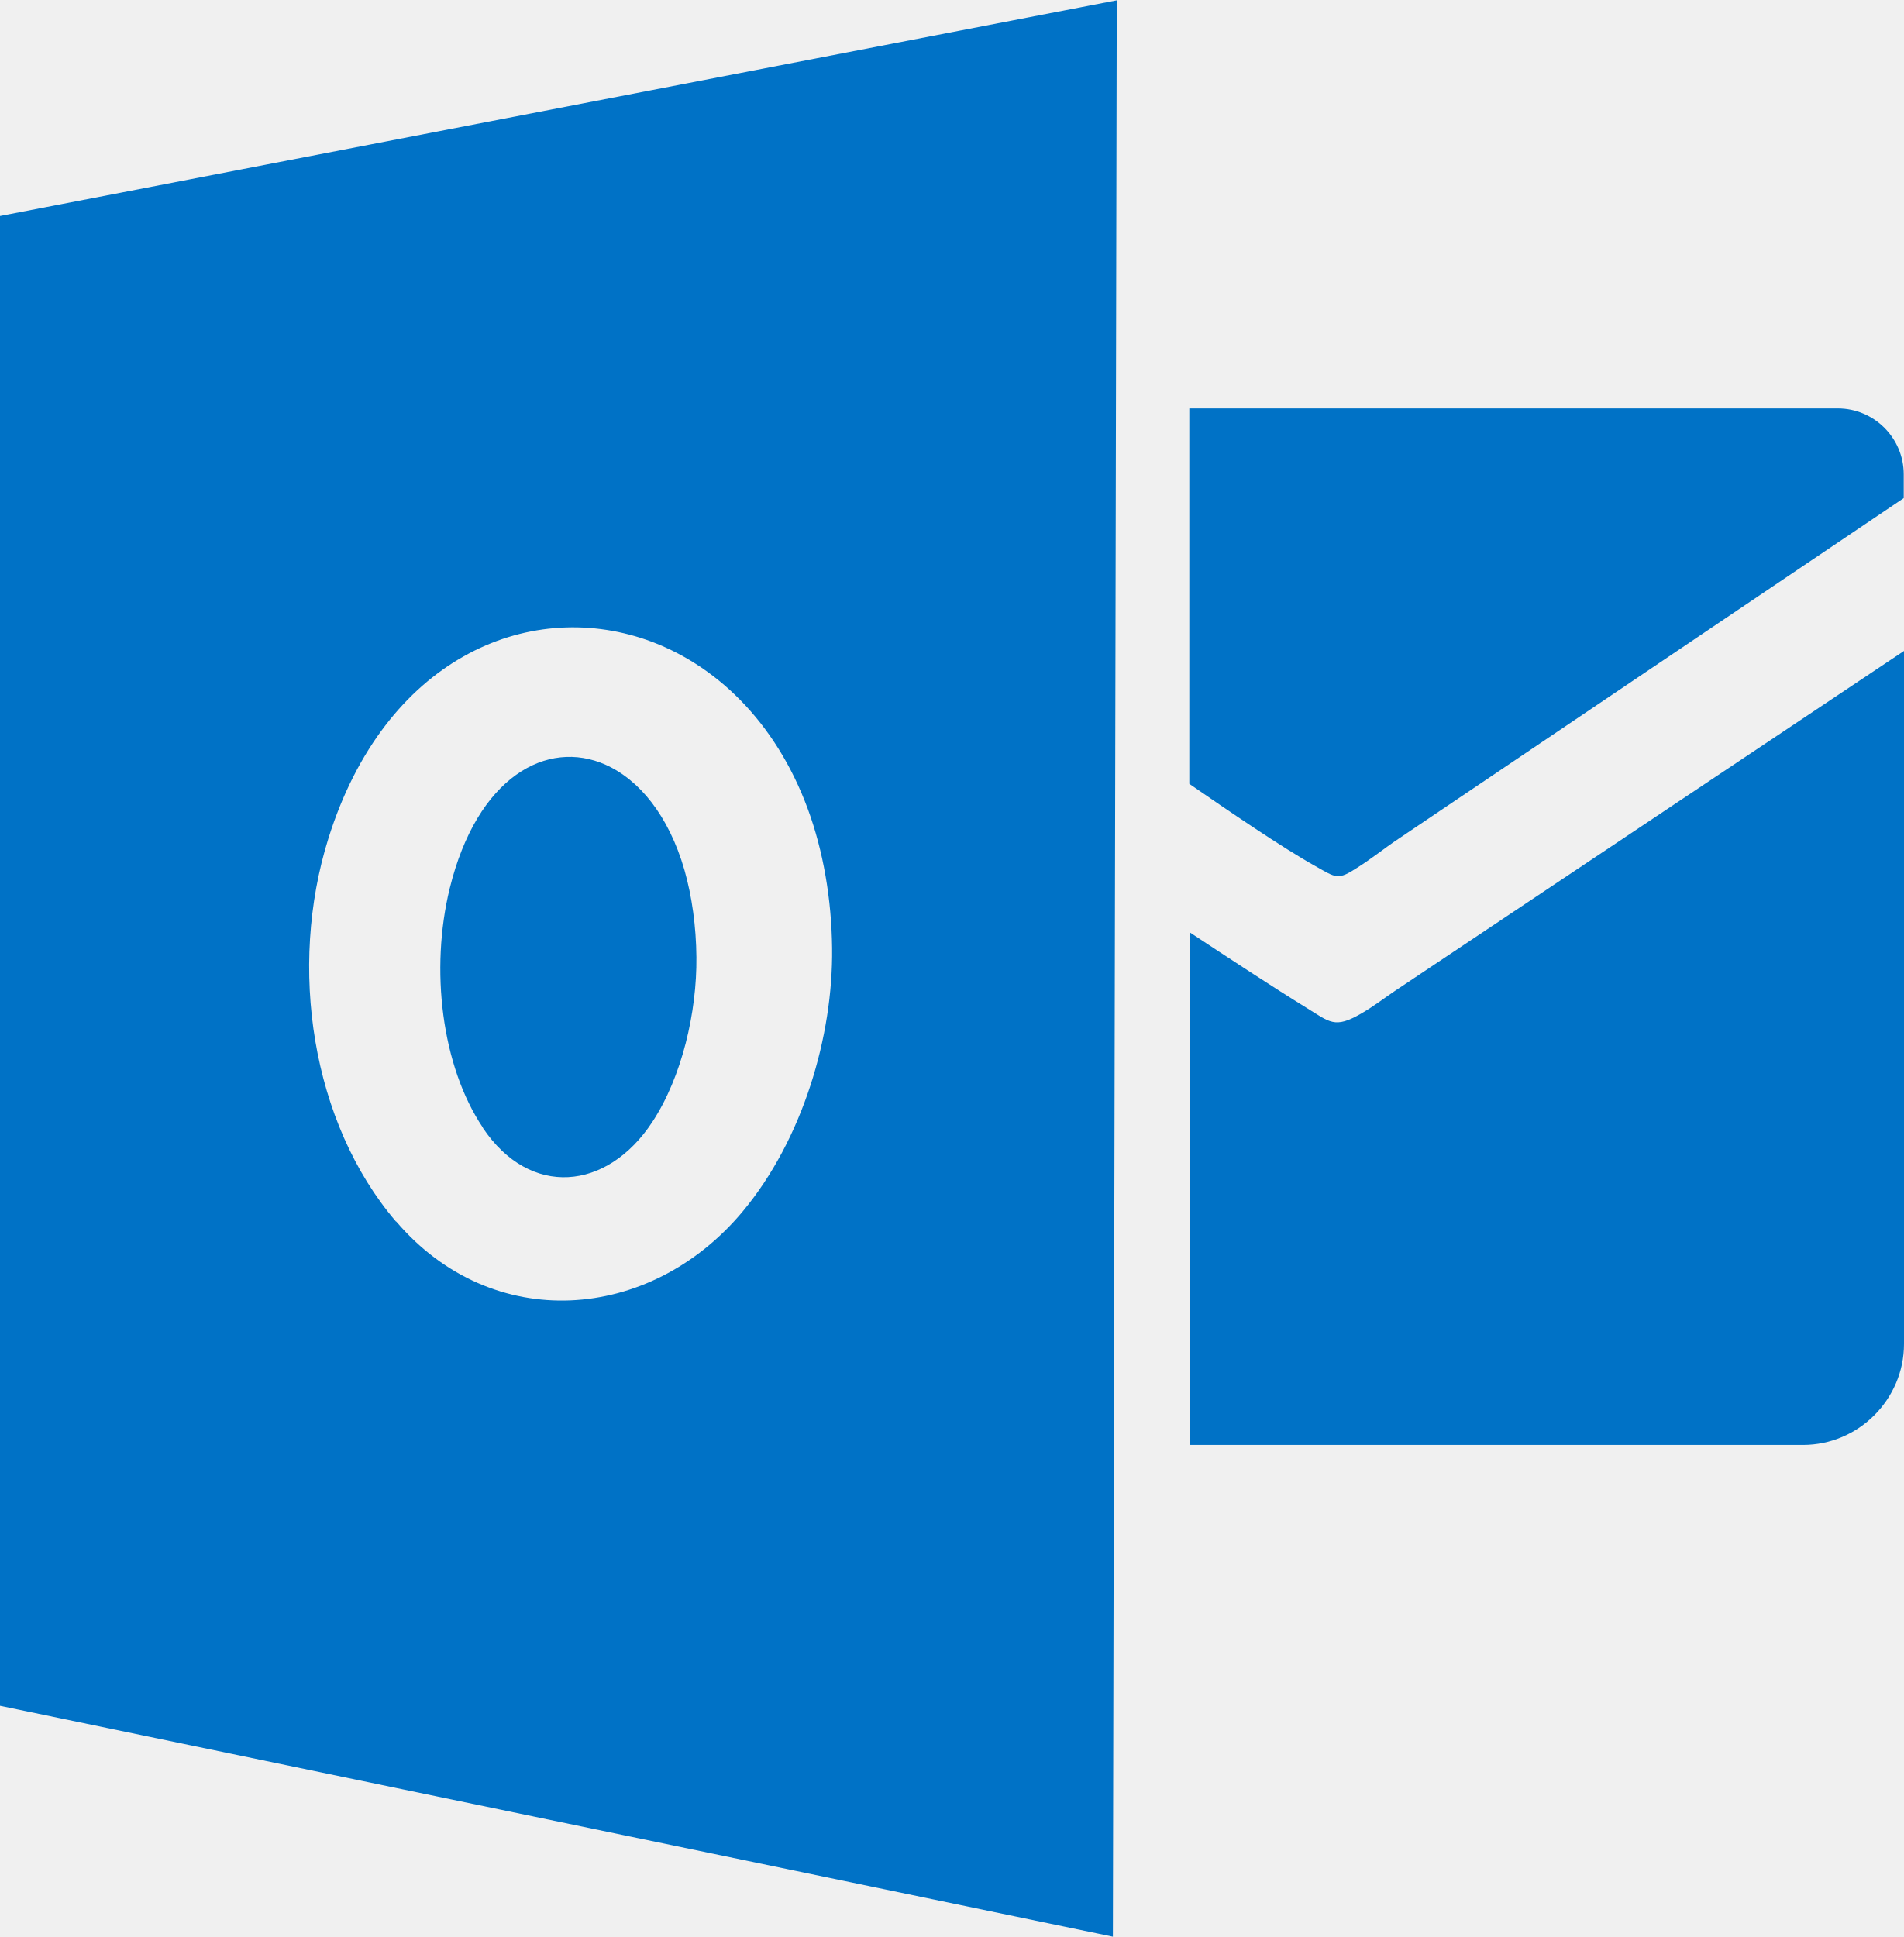
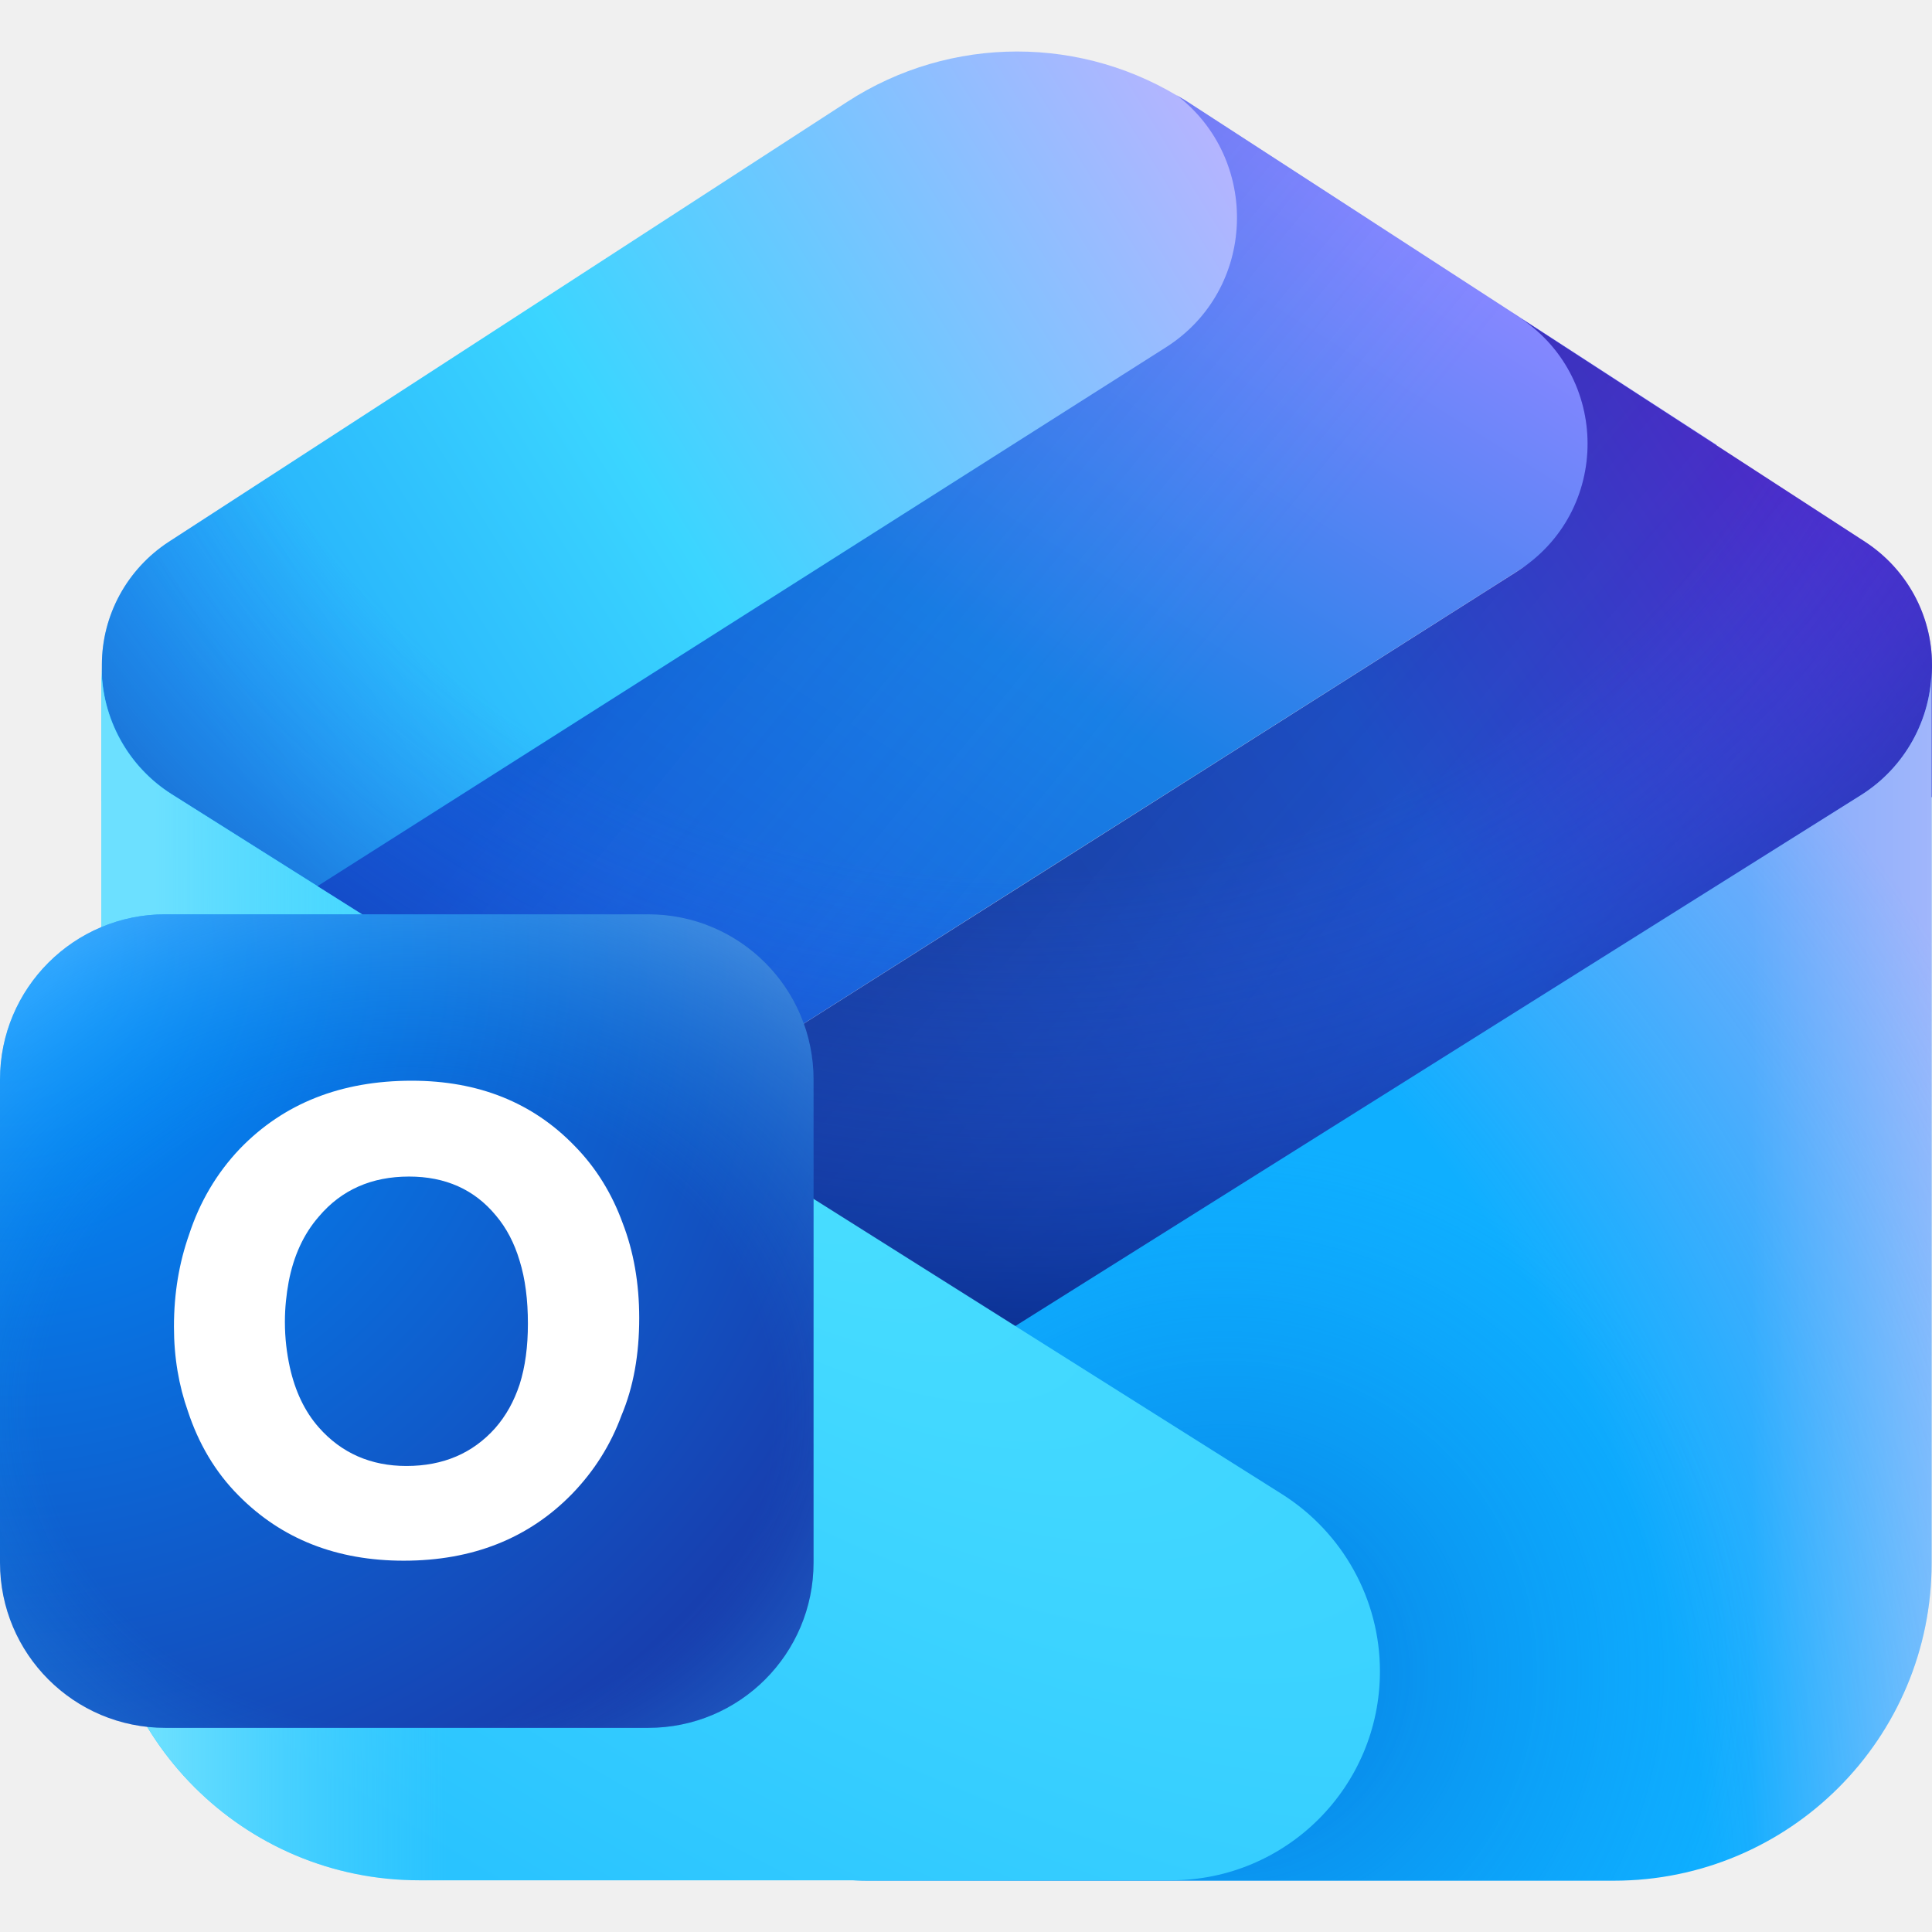
- <svg xmlns="http://www.w3.org/2000/svg" clip-rule="evenodd" fill-rule="evenodd" height="2500" image-rendering="optimizeQuality" shape-rendering="geometricPrecision" text-rendering="geometricPrecision" viewBox="0 0 6876 6994" width="2457">
-   <path d="M0 779L4033 0l-14 6994L0 6160zm1430 3632c-305-357-390-918-244-1384 203-648 718-867 1149-717 246 86 465 293 582 610 56 152 86 326 88 503 4 318-106 692-324 953-335 400-903 441-1250 35zm314-339c-150-223-191-573-120-864 99-404 352-541 563-447 121 54 228 183 285 381 27 95 42 203 43 314 2 198-52 432-159 595-164 250-442 275-612 22zm2552-2598h2341c131 0 238 107 238 238v86L5035 3039c-24 16-83 62-132 93-72 47-77 38-153-5-117-65-319-203-455-297V1474zm2580 875v2504c0 200-164 365-365 365H4296V3366c133 88 310 204 419 271 88 54 104 79 202 22 45-26 89-60 119-80l1840-1229z" fill="#0072c6" />
+ <svg xmlns="http://www.w3.org/2000/svg" xml:space="preserve" viewBox="0 0 512 512">
+   <linearGradient id="microsoft-outlook_svg__a" x1="55.198" x2="337.38" y1="321.349" y2="496.372" gradientTransform="matrix(1 0 0 -1 0 514)" gradientUnits="userSpaceOnUse">
+     <stop offset="0" style="stop-color:#20a7fa" />
+     <stop offset=".4" style="stop-color:#3bd5ff" />
+     <stop offset="1" style="stop-color:#c4b0ff" />
+   </linearGradient>
+   <path d="M362.9 58.3 53.6 254.4l-26.6-42v-36.2c0-13.2 6.7-25.4 17.7-32.6L224.5 27c27.4-17.8 62.7-17.8 90.1 0z" style="fill:url(#microsoft-outlook_svg__a)" />
+   <linearGradient id="microsoft-outlook_svg__b" x1="184.57" x2="341.66" y1="216.339" y2="467.877" gradientTransform="matrix(1 0 0 -1 0 514)" gradientUnits="userSpaceOnUse">
+     <stop offset="0" style="stop-color:#165ad9" />
+     <stop offset=".501" style="stop-color:#1880e5" />
+     <stop offset="1" style="stop-color:#8587ff" />
+   </linearGradient>
+   <path d="M311.8 25.2c.9.6 1.9 1.1 2.8 1.7l140.3 91-348 220.6-53.4-84.2L308.9 92.1c24.2-15.3 25.2-49.9 2.9-66.9" style="fill:url(#microsoft-outlook_svg__b)" />
+   <linearGradient id="microsoft-outlook_svg__c" x1="321.405" x2="146.968" y1="252.749" y2="394.882" gradientTransform="matrix(1 0 0 -1 0 514)" gradientUnits="userSpaceOnUse">
+     <stop offset=".237" style="stop-color:#448aff;stop-opacity:0" />
+     <stop offset=".792" style="stop-color:#0032b1" />
+   </linearGradient>
+   <path d="M311.8 25.2c.9.6 1.9 1.1 2.8 1.7l140.3 91-348 220.6-53.4-84.2L308.9 92.1c24.2-15.3 25.2-49.9 2.9-66.9" style="fill:url(#microsoft-outlook_svg__c);fill-opacity:.2" />
+   <linearGradient id="microsoft-outlook_svg__d" x1="231.401" x2="507.028" y1="223.028" y2="399.429" gradientTransform="matrix(1 0 0 -1 0 514)" gradientUnits="userSpaceOnUse">
+     <stop offset="0" style="stop-color:#1a43a6" />
+     <stop offset=".492" style="stop-color:#2052cb" />
+     <stop offset="1" style="stop-color:#5f20cb" />
+   </linearGradient>
+   <path d="M245.8 380.6 107 338.5l295.1-187.1c24.9-15.8 24.8-52-.1-67.7l-1.3-.8 3.8 2.4 89.8 58.3c11 7.2 17.7 19.4 17.7 32.6v35z" style="fill:url(#microsoft-outlook_svg__d)" />
+   <linearGradient id="microsoft-outlook_svg__e" x1="377.318" x2="209.831" y1="206.836" y2="351.767" gradientTransform="matrix(1 0 0 -1 0 514)" gradientUnits="userSpaceOnUse">
+     <stop offset="0" style="stop-color:#0045b9;stop-opacity:0" />
+     <stop offset=".67" style="stop-color:#0d1f69" />
+   </linearGradient>
+   <path d="M245.8 380.6 107 338.5l295.1-187.1c24.9-15.8 24.8-52-.1-67.7l-1.3-.8 3.8 2.4 89.8 58.3c11 7.2 17.7 19.4 17.7 32.6v35z" style="fill:url(#microsoft-outlook_svg__e);fill-opacity:.2" />
+   <radialGradient id="microsoft-outlook_svg__f" cx="-714.127" cy="764.547" r="13.473" gradientTransform="scale(29.2262 -27.0027)rotate(90 30.27 743.498)" gradientUnits="userSpaceOnUse">
+     <stop offset=".568" style="stop-color:#275ff0;stop-opacity:0" />
+     <stop offset=".992" style="stop-color:#002177" />
+   </radialGradient>
+   <path d="M314.6 27c-27.4-17.8-62.7-17.8-90.1 0L44.7 143.6C33.7 150.8 27 163 27 176.2v1.8c.4 13.2 7.4 25.4 18.6 32.5l223.6 140.9 224.1-140.7c11.6-7.3 18.7-20.1 18.7-33.8v34.3-35c0-13.2-6.7-25.4-17.7-32.6z" style="fill:url(#microsoft-outlook_svg__f)" />
+   <linearGradient id="microsoft-outlook_svg__g" x1="511.976" x2="267.477" y1="176.383" y2="176.383" gradientTransform="matrix(1 0 0 -1 0 514)" gradientUnits="userSpaceOnUse">
+     <stop offset="0" style="stop-color:#4dc4ff" />
+     <stop offset=".196" style="stop-color:#0fafff" />
+   </linearGradient>
+   <path d="M229.7 498.4h198c46.5 0 84.2-37.7 84.2-84.2V176.9c0 13.7-7.1 26.5-18.7 33.8L198.7 395.6c-15.9 10-25.5 27.4-25.5 46.2 0 31.3 25.3 56.6 56.5 56.6" style="fill:url(#microsoft-outlook_svg__g)" />
+   <radialGradient id="microsoft-outlook_svg__h" cx="-683.984" cy="693.864" r="13.474" gradientTransform="scale(11.572 -11.572)rotate(45 555.84 1187.29)" gradientUnits="userSpaceOnUse">
+     <stop offset=".26" style="stop-color:#0060d1" />
+     <stop offset=".908" style="stop-color:#0383f1;stop-opacity:0" />
+   </radialGradient>
+   <path d="M229.7 498.4h198c46.5 0 84.2-37.7 84.2-84.2V176.9c0 13.7-7.1 26.5-18.7 33.8L198.7 395.6c-15.9 10-25.5 27.4-25.5 46.2 0 31.3 25.3 56.6 56.5 56.6" style="fill:url(#microsoft-outlook_svg__h);fill-opacity:.4" />
+   <radialGradient id="microsoft-outlook_svg__i" cx="-707.021" cy="765.926" r="13.474" gradientTransform="matrix(23.8271 -31.2297 -28.2396 -21.5458 38565.098 -5019.02)" gradientUnits="userSpaceOnUse">
+     <stop offset=".732" style="stop-color:#f4a7f7;stop-opacity:0" />
+     <stop offset="1" style="stop-color:#f4a7f7" />
+   </radialGradient>
+   <path d="M229.7 498.4h198c46.5 0 84.2-37.7 84.2-84.2V176.9c0 13.7-7.1 26.5-18.7 33.8L198.7 395.6c-15.9 10-25.5 27.4-25.5 46.2 0 31.3 25.3 56.6 56.5 56.6" style="fill:url(#microsoft-outlook_svg__i);fill-opacity:.5" />
+   <radialGradient id="microsoft-outlook_svg__j" cx="-703.829" cy="816.391" r="13.474" gradientTransform="matrix(-11.3907 17.315 44.9345 29.5603 -44504.941 -11642.544)" gradientUnits="userSpaceOnUse">
+     <stop offset="0" style="stop-color:#49deff" />
+     <stop offset=".724" style="stop-color:#29c3ff" />
+   </radialGradient>
+   <path d="M310.3 498.3H111.1c-46.5 0-84.2-37.7-84.2-84.2V176.7c0 13.7 7 26.5 18.6 33.8L339.8 396c16.1 10.2 25.9 27.9 25.9 46.9 0 30.6-24.8 55.4-55.4 55.4" style="fill:url(#microsoft-outlook_svg__j)" />
+   <linearGradient id="microsoft-outlook_svg__k" x1="-7.361" x2="228.046" y1="176.349" y2="176.518" gradientTransform="matrix(1 0 0 -1 0 514)" gradientUnits="userSpaceOnUse">
+     <stop offset=".206" style="stop-color:#6ce0ff" />
+     <stop offset=".535" style="stop-color:#50d5ff;stop-opacity:0" />
+   </linearGradient>
+   <path d="M310.3 498.3H111.1c-46.5 0-84.2-37.7-84.2-84.2V176.7c0 13.7 7 26.5 18.6 33.8L339.8 396c16.1 10.2 25.9 27.9 25.9 46.9 0 30.6-24.8 55.4-55.4 55.4" style="fill:url(#microsoft-outlook_svg__k)" />
+   <radialGradient id="microsoft-outlook_svg__l" cx="-662.67" cy="804.68" r="13.474" gradientTransform="scale(21.0618 -21.0618)rotate(-46.924 -1272.057 -366.965)" gradientUnits="userSpaceOnUse">
+     <stop offset=".039" style="stop-color:#0091ff" />
+     <stop offset=".919" style="stop-color:#183dad" />
+   </radialGradient>
+   <path d="M43.8 242.3h128c24.2 0 43.8 19.6 43.8 43.8v128c0 24.2-19.6 43.8-43.8 43.8h-128C19.6 457.9 0 438.3 0 414.1v-128c0-24.2 19.6-43.8 43.8-43.8" style="fill:url(#microsoft-outlook_svg__l)" />
+   <radialGradient id="microsoft-outlook_svg__m" cx="-647.298" cy="858.832" r="13.474" gradientTransform="matrix(0 11.2 12.9188 0 -10987.284 7623.344)" gradientUnits="userSpaceOnUse">
+     <stop offset=".558" style="stop-color:#0fa5f7;stop-opacity:0" />
+     <stop offset="1" style="stop-color:#74c6ff" />
+   </radialGradient>
+   <path d="M43.8 242.3h128c24.2 0 43.8 19.6 43.8 43.8v128c0 24.2-19.6 43.8-43.8 43.8h-128C19.6 457.9 0 438.3 0 414.1v-128c0-24.2 19.6-43.8 43.8-43.8" style="fill:url(#microsoft-outlook_svg__m);fill-opacity:.5" />
+   <path d="M169.4 349.3c0-9.3-1.5-17.7-4.4-25.2-2.8-7.7-7-14.6-12.7-20.4-11.1-11.5-25.5-17.3-43.2-17.3-18.7 0-33.9 6-45.5 18-6.2 6.5-10.7 14.2-13.5 22.8-2.6 7.4-4 15.4-4 24.4 0 8.2 1.3 15.6 3.7 22.4 2.8 8.5 7.2 16.1 13.5 22.4 11.4 11.5 26 17.2 43.7 17.2 18.2 0 33.1-5.9 44.6-17.7 5.8-6 10.2-12.9 13.1-20.8 3.2-7.6 4.7-16.2 4.7-25.8m-29.5 1.5c0 6-.7 11.4-2.2 16.1-1.5 4.5-3.6 8.3-6.5 11.6-5.9 6.6-13.7 10-23.5 10-9.4 0-17.2-3.4-23.2-10.2-3.8-4.3-6.3-9.7-7.7-16-.8-3.7-1.3-7.6-1.3-12 0-3.8.4-7.3 1-10.6 1.3-6.8 3.9-12.6 8-17.3 6-7.1 14-10.6 23.9-10.6 9.6 0 17.3 3.4 23 10.3q4.2 4.95 6.3 12c1.5 4.8 2.2 10.4 2.2 16.7" style="fill:#fff" />
</svg>
